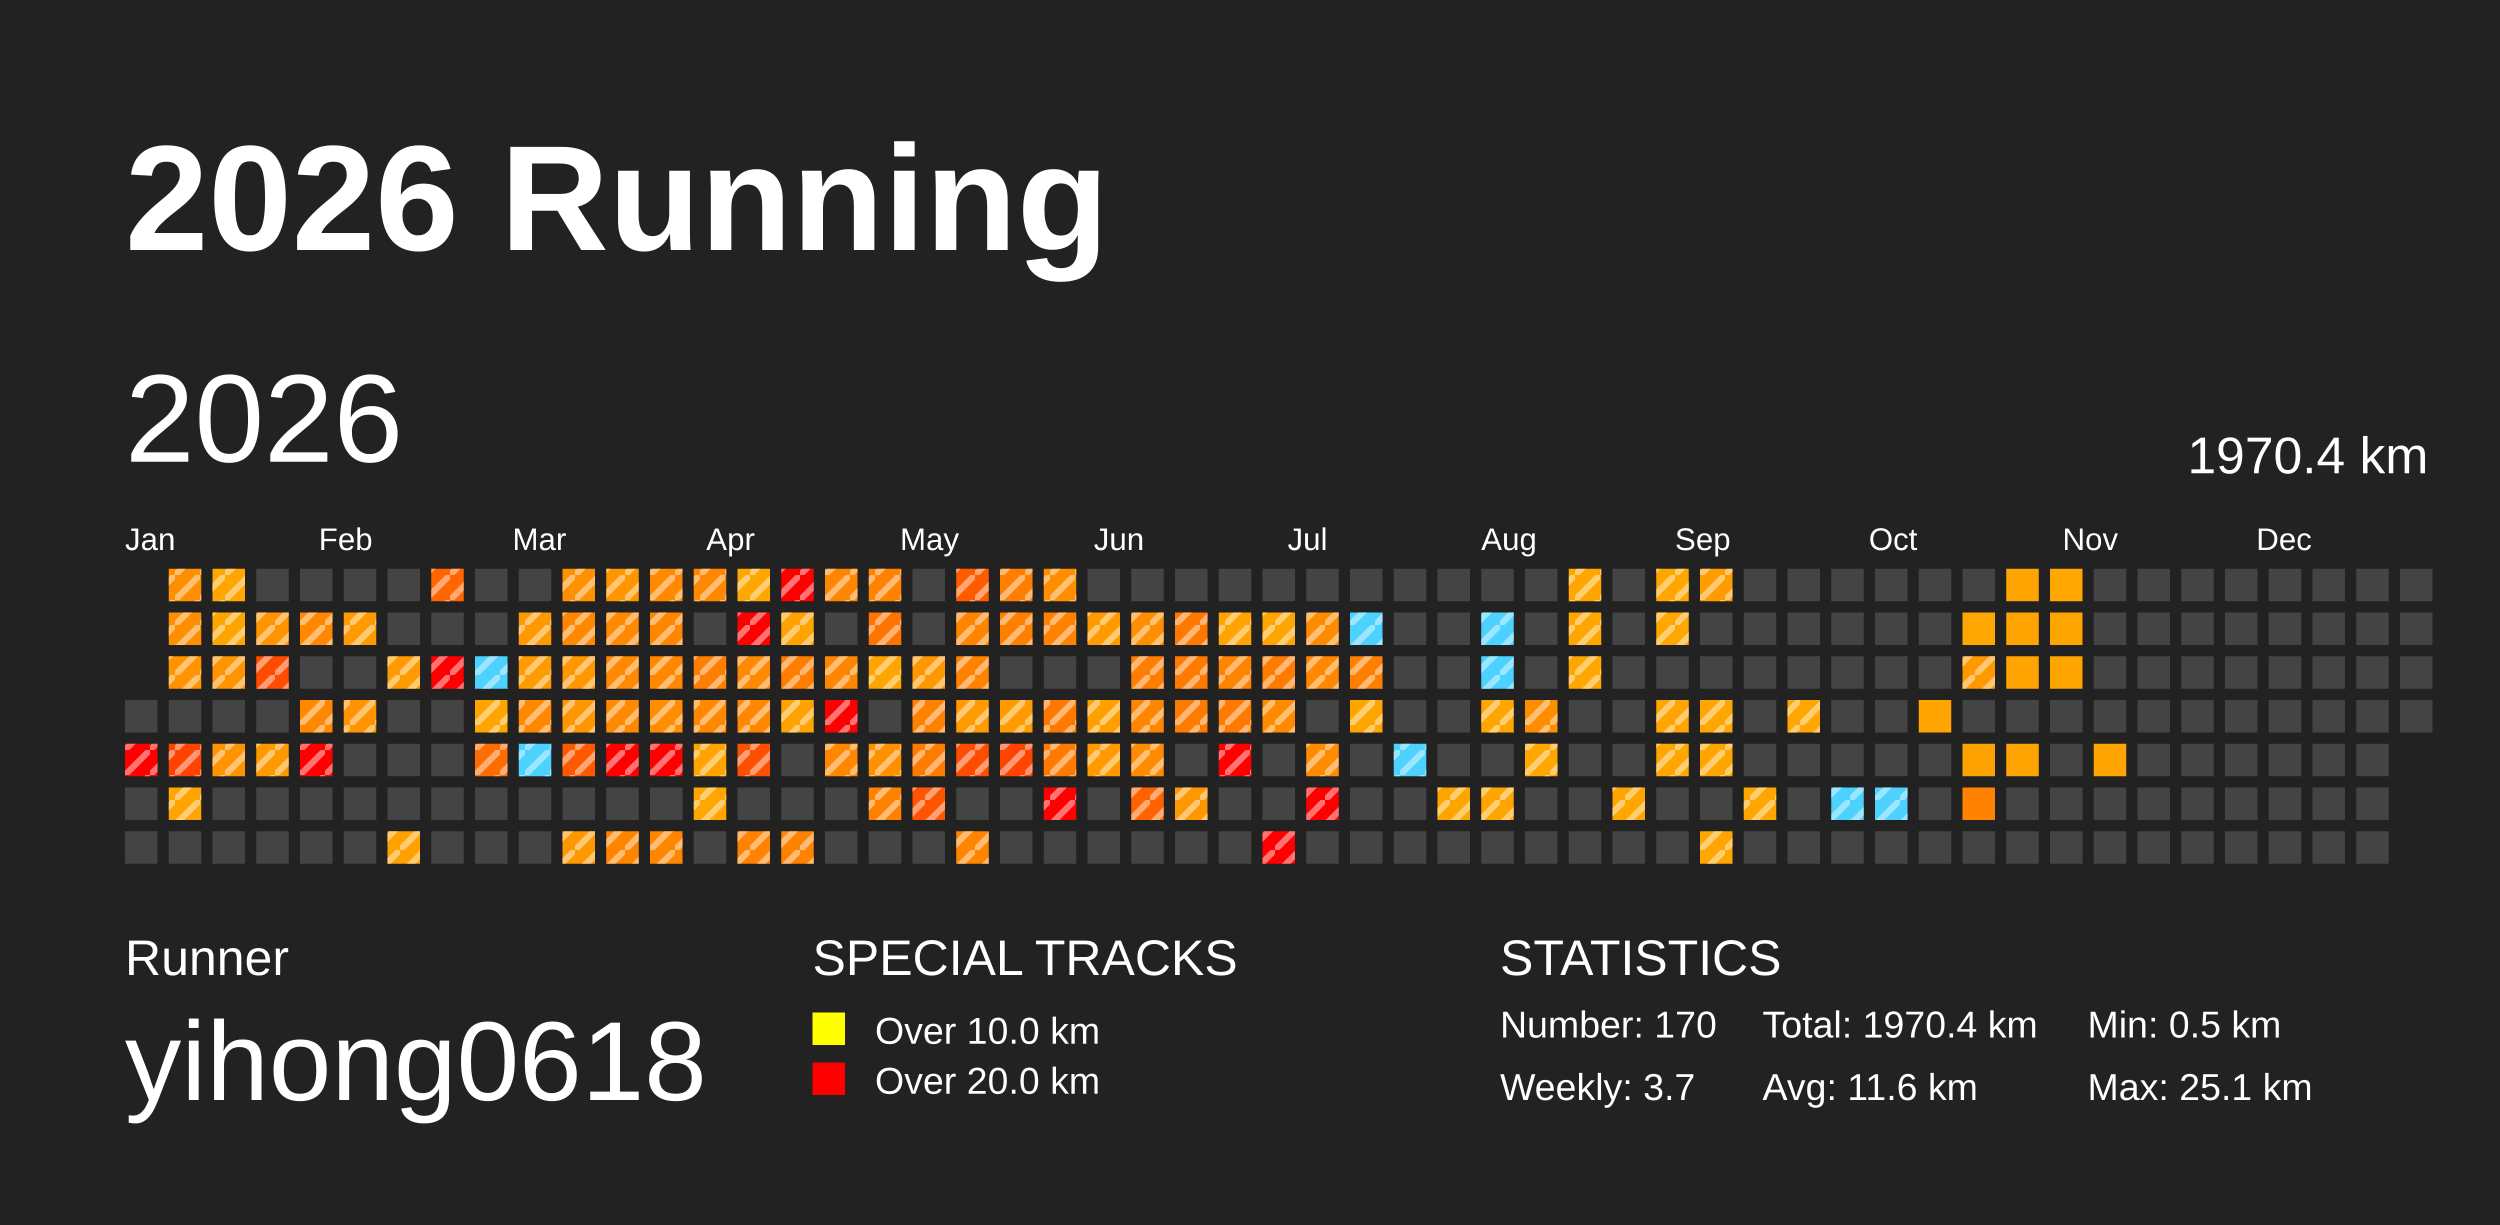
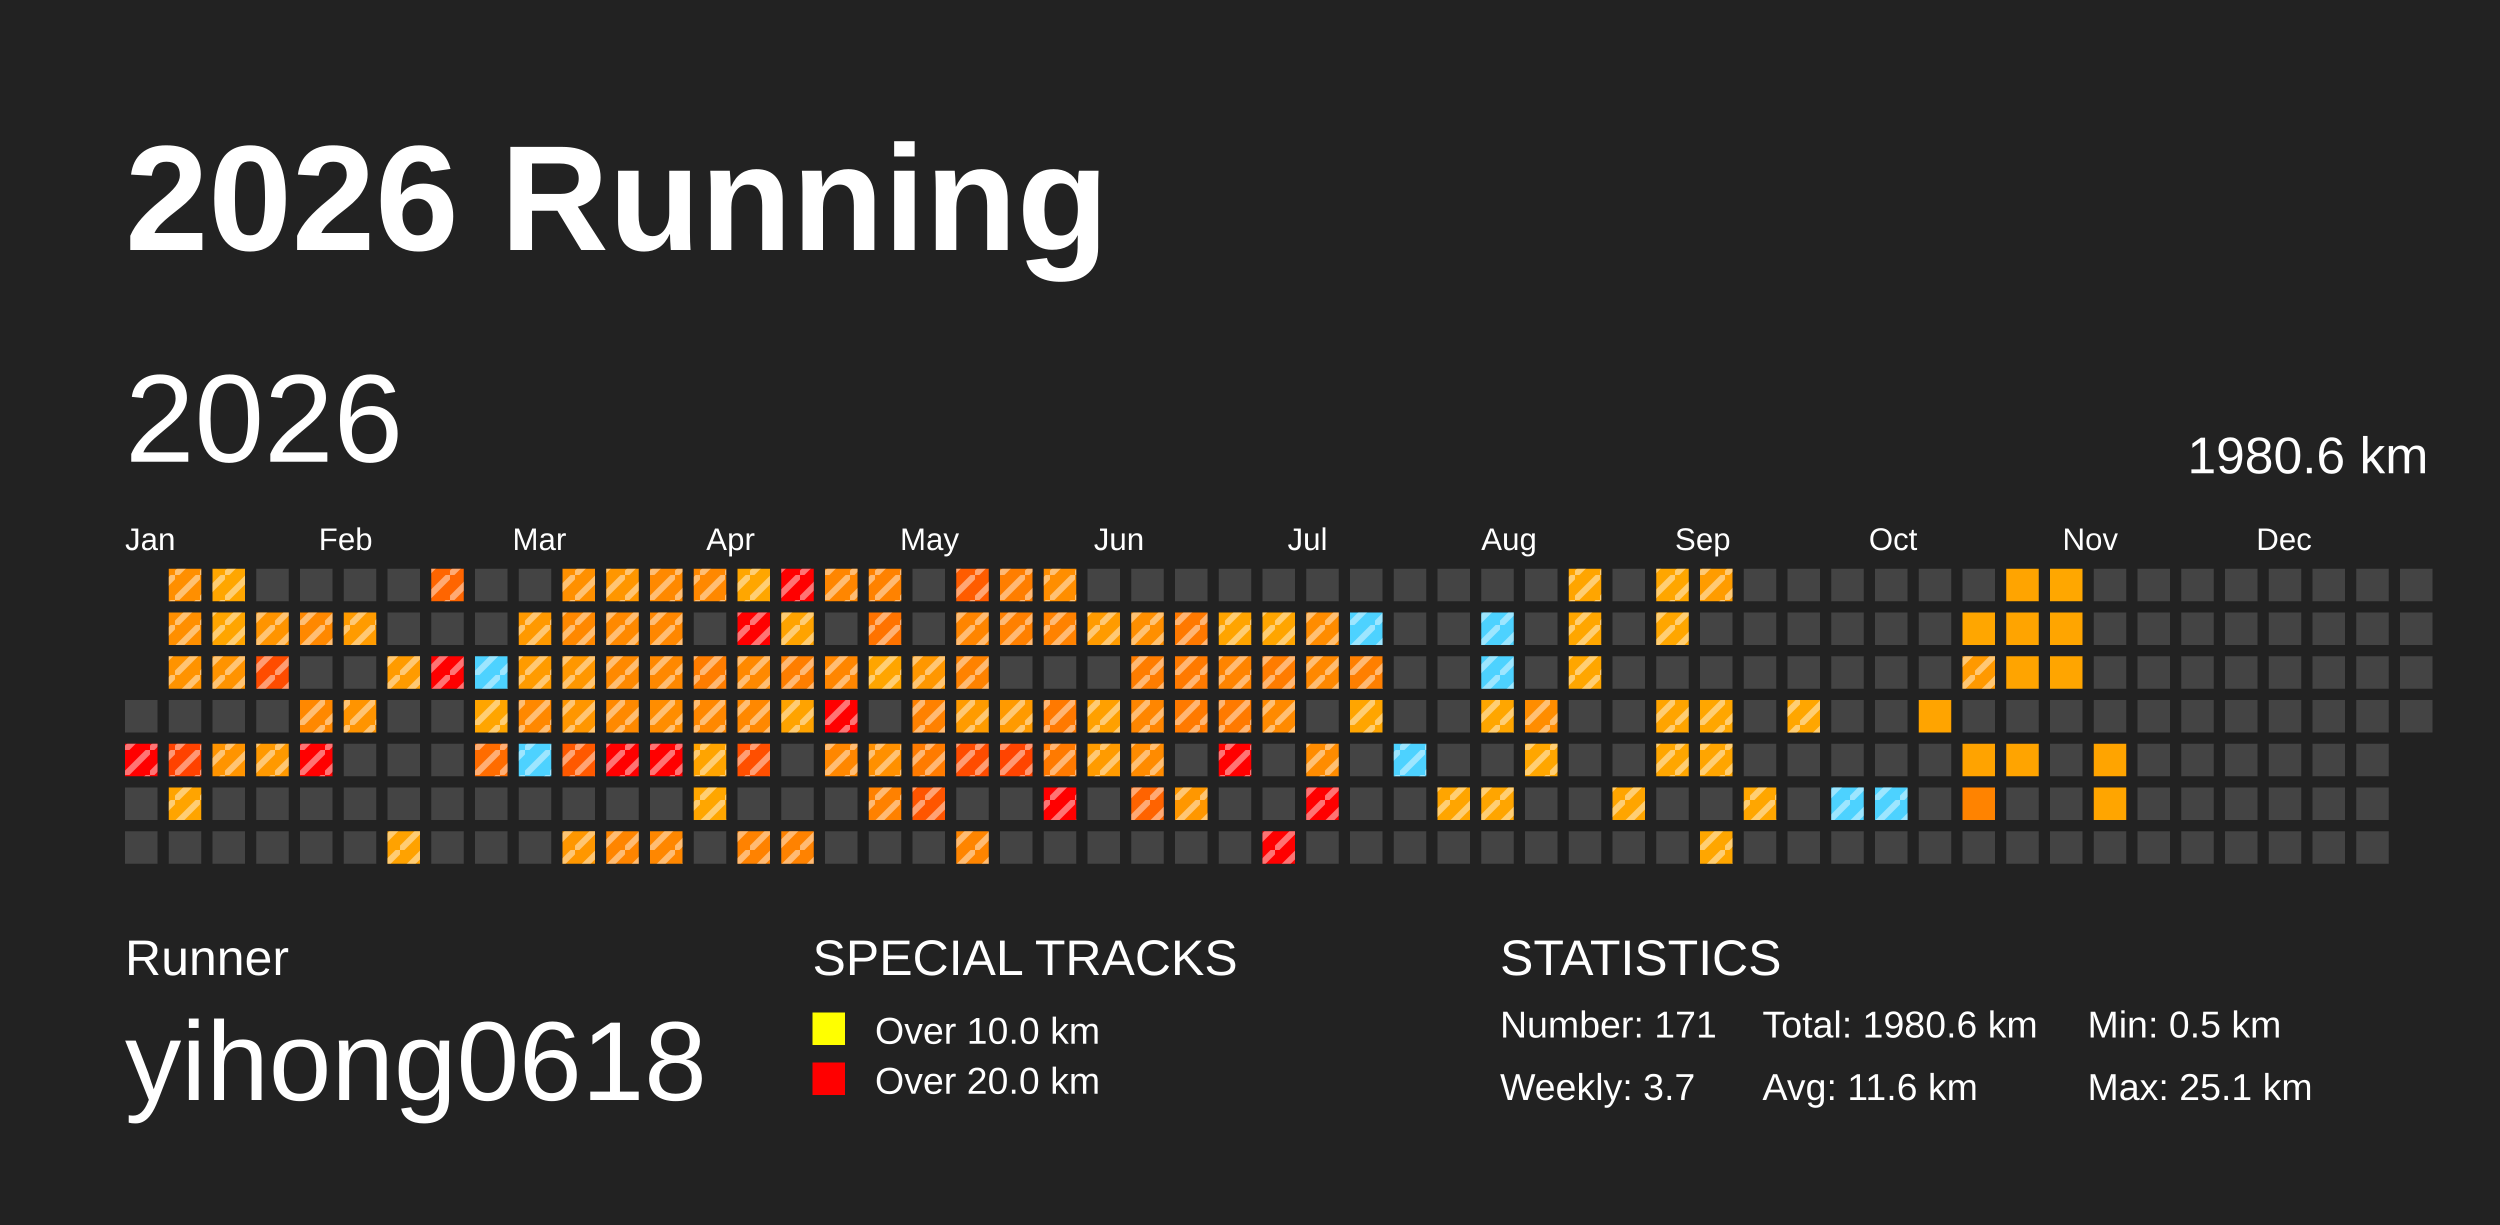
<svg xmlns="http://www.w3.org/2000/svg" baseProfile="full" height="98mm" version="1.1" viewBox="0,0,200,98" width="200mm">
  <defs>
    <pattern height="2" id="indoor-stripe" patternUnits="userSpaceOnUse" width="2">
      <line stroke="white" stroke-opacity="0.45" stroke-width="0.5" x1="0" x2="2" y1="2" y2="0" />
    </pattern>
  </defs>
  <rect fill="#222222" height="98" width="200" x="0" y="0" />
  <text fill="#FFFFFF" style="font-size:12px; font-family:Arial; font-weight:bold;" x="10" y="20">2026 Running</text>
  <text fill="#FFFFFF" style="font-size:4px; font-family:Arial" x="10" y="78">Runner</text>
  <text fill="#FFFFFF" style="font-size:9px; font-family:Arial" x="10" y="88">yihong0618</text>
  <text fill="#FFFFFF" style="font-size:4px; font-family:Arial" x="65" y="78">SPECIAL TRACKS</text>
  <rect fill="yellow" height="2.6" width="2.6" x="65" y="81" />
  <text fill="#FFFFFF" style="font-size:3px; font-family:Arial" x="70" y="83.5">Over 10.0 km</text>
  <rect fill="red" height="2.6" width="2.6" x="65" y="85" />
  <text fill="#FFFFFF" style="font-size:3px; font-family:Arial" x="70" y="87.5">Over 20.0 km</text>
  <text fill="#FFFFFF" style="font-size:4px; font-family:Arial" x="120" y="78">STATISTICS</text>
-   <text fill="#FFFFFF" style="font-size:3px; font-family:Arial" x="120" y="83">Number: 170</text>
+   <text fill="#FFFFFF" style="font-size:3px; font-family:Arial" x="120" y="83">Number: 171</text>
  <text fill="#FFFFFF" style="font-size:3px; font-family:Arial" x="120" y="88">Weekly: 3.7</text>
-   <text fill="#FFFFFF" style="font-size:3px; font-family:Arial" x="141" y="83">Total: 1970.4 km</text>
+   <text fill="#FFFFFF" style="font-size:3px; font-family:Arial" x="141" y="83">Total: 1980.6 km</text>
  <text fill="#FFFFFF" style="font-size:3px; font-family:Arial" x="141" y="88">Avg: 11.6 km</text>
  <text fill="#FFFFFF" style="font-size:3px; font-family:Arial" x="167" y="83">Min: 0.5 km</text>
  <text fill="#FFFFFF" style="font-size:3px; font-family:Arial" x="167" y="88">Max: 25.1 km</text>
  <text dominant-baseline="hanging" fill="#FFFFFF" style="font-size:10.0px; font-family:Arial;" x="10" y="30">2026</text>
-   <text dominant-baseline="hanging" fill="#FFFFFF" style="font-size:4.125px; font-family:Arial;" x="175" y="35">1970.4 km</text>
+   <text dominant-baseline="hanging" fill="#FFFFFF" style="font-size:4.125px; font-family:Arial;" x="175" y="35">1980.6 km</text>
  <text fill="#FFFFFF" style="font-size:2.5px; font-family:Arial" x="10.0" y="44">Jan</text>
  <text fill="#FFFFFF" style="font-size:2.5px; font-family:Arial" x="25.5" y="44">Feb</text>
  <text fill="#FFFFFF" style="font-size:2.5px; font-family:Arial" x="41.0" y="44">Mar</text>
  <text fill="#FFFFFF" style="font-size:2.5px; font-family:Arial" x="56.5" y="44">Apr</text>
  <text fill="#FFFFFF" style="font-size:2.5px; font-family:Arial" x="72.0" y="44">May</text>
  <text fill="#FFFFFF" style="font-size:2.5px; font-family:Arial" x="87.5" y="44">Jun</text>
  <text fill="#FFFFFF" style="font-size:2.5px; font-family:Arial" x="103.0" y="44">Jul</text>
  <text fill="#FFFFFF" style="font-size:2.5px; font-family:Arial" x="118.5" y="44">Aug</text>
  <text fill="#FFFFFF" style="font-size:2.5px; font-family:Arial" x="134.0" y="44">Sep</text>
  <text fill="#FFFFFF" style="font-size:2.5px; font-family:Arial" x="149.5" y="44">Oct</text>
  <text fill="#FFFFFF" style="font-size:2.5px; font-family:Arial" x="165.0" y="44">Nov</text>
  <text fill="#FFFFFF" style="font-size:2.5px; font-family:Arial" x="180.5" y="44">Dec</text>
  <rect fill="#444444" height="2.6" width="2.6" x="10.0" y="56.0" />
  <rect fill="red" height="2.6" width="2.6" x="10.0" y="59.5" />
  <rect fill="url(#indoor-stripe)" height="2.6" style="pointer-events: none;" width="2.6" x="10.0" y="59.5" />
  <rect fill="#444444" height="2.6" width="2.6" x="10.0" y="63.0" />
  <rect fill="#444444" height="2.6" width="2.6" x="10.0" y="66.5" />
  <rect fill="#ff8f00" height="2.6" width="2.6" x="13.5" y="45.5" />
  <rect fill="url(#indoor-stripe)" height="2.6" style="pointer-events: none;" width="2.6" x="13.5" y="45.5" />
  <rect fill="#ff8f00" height="2.6" width="2.6" x="13.5" y="49.0" />
  <rect fill="url(#indoor-stripe)" height="2.6" style="pointer-events: none;" width="2.6" x="13.5" y="49.0" />
  <rect fill="#ff9300" height="2.6" width="2.6" x="13.5" y="52.5" />
  <rect fill="url(#indoor-stripe)" height="2.6" style="pointer-events: none;" width="2.6" x="13.5" y="52.5" />
  <rect fill="#444444" height="2.6" width="2.6" x="13.5" y="56.0" />
  <rect fill="#ff4200" height="2.6" width="2.6" x="13.5" y="59.5" />
  <rect fill="url(#indoor-stripe)" height="2.6" style="pointer-events: none;" width="2.6" x="13.5" y="59.5" />
  <rect fill="#ffa400" height="2.6" width="2.6" x="13.5" y="63.0" />
  <rect fill="url(#indoor-stripe)" height="2.6" style="pointer-events: none;" width="2.6" x="13.5" y="63.0" />
  <rect fill="#444444" height="2.6" width="2.6" x="13.5" y="66.5" />
  <rect fill="#ffa600" height="2.6" width="2.6" x="17.0" y="45.5" />
  <rect fill="url(#indoor-stripe)" height="2.6" style="pointer-events: none;" width="2.6" x="17.0" y="45.5" />
  <rect fill="#ffa500" height="2.6" width="2.6" x="17.0" y="49.0" />
  <rect fill="url(#indoor-stripe)" height="2.6" style="pointer-events: none;" width="2.6" x="17.0" y="49.0" />
  <rect fill="#ff9300" height="2.6" width="2.6" x="17.0" y="52.5" />
  <rect fill="url(#indoor-stripe)" height="2.6" style="pointer-events: none;" width="2.6" x="17.0" y="52.5" />
  <rect fill="#444444" height="2.6" width="2.6" x="17.0" y="56.0" />
  <rect fill="#ff9400" height="2.6" width="2.6" x="17.0" y="59.5" />
  <rect fill="url(#indoor-stripe)" height="2.6" style="pointer-events: none;" width="2.6" x="17.0" y="59.5" />
  <rect fill="#444444" height="2.6" width="2.6" x="17.0" y="63.0" />
  <rect fill="#444444" height="2.6" width="2.6" x="17.0" y="66.5" />
  <rect fill="#444444" height="2.6" width="2.6" x="20.5" y="45.5" />
  <rect fill="#ff9400" height="2.6" width="2.6" x="20.5" y="49.0" />
  <rect fill="url(#indoor-stripe)" height="2.6" style="pointer-events: none;" width="2.6" x="20.5" y="49.0" />
  <rect fill="#ff4c00" height="2.6" width="2.6" x="20.5" y="52.5" />
  <rect fill="url(#indoor-stripe)" height="2.6" style="pointer-events: none;" width="2.6" x="20.5" y="52.5" />
  <rect fill="#444444" height="2.6" width="2.6" x="20.5" y="56.0" />
  <rect fill="#ff9900" height="2.6" width="2.6" x="20.5" y="59.5" />
  <rect fill="url(#indoor-stripe)" height="2.6" style="pointer-events: none;" width="2.6" x="20.5" y="59.5" />
  <rect fill="#444444" height="2.6" width="2.6" x="20.5" y="63.0" />
  <rect fill="#444444" height="2.6" width="2.6" x="20.5" y="66.5" />
  <rect fill="#444444" height="2.6" width="2.6" x="24.0" y="45.5" />
  <rect fill="#ff8800" height="2.6" width="2.6" x="24.0" y="49.0" />
  <rect fill="url(#indoor-stripe)" height="2.6" style="pointer-events: none;" width="2.6" x="24.0" y="49.0" />
  <rect fill="#444444" height="2.6" width="2.6" x="24.0" y="52.5" />
  <rect fill="#ff8800" height="2.6" width="2.6" x="24.0" y="56.0" />
  <rect fill="url(#indoor-stripe)" height="2.6" style="pointer-events: none;" width="2.6" x="24.0" y="56.0" />
  <rect fill="red" height="2.6" width="2.6" x="24.0" y="59.5" />
  <rect fill="url(#indoor-stripe)" height="2.6" style="pointer-events: none;" width="2.6" x="24.0" y="59.5" />
  <rect fill="#444444" height="2.6" width="2.6" x="24.0" y="63.0" />
  <rect fill="#444444" height="2.6" width="2.6" x="24.0" y="66.5" />
  <rect fill="#444444" height="2.6" width="2.6" x="27.5" y="45.5" />
  <rect fill="#ff9b00" height="2.6" width="2.6" x="27.5" y="49.0" />
  <rect fill="url(#indoor-stripe)" height="2.6" style="pointer-events: none;" width="2.6" x="27.5" y="49.0" />
  <rect fill="#444444" height="2.6" width="2.6" x="27.5" y="52.5" />
  <rect fill="#ff9400" height="2.6" width="2.6" x="27.5" y="56.0" />
  <rect fill="url(#indoor-stripe)" height="2.6" style="pointer-events: none;" width="2.6" x="27.5" y="56.0" />
  <rect fill="#444444" height="2.6" width="2.6" x="27.5" y="59.5" />
  <rect fill="#444444" height="2.6" width="2.6" x="27.5" y="63.0" />
  <rect fill="#444444" height="2.6" width="2.6" x="27.5" y="66.5" />
  <rect fill="#444444" height="2.6" width="2.6" x="31.0" y="45.5" />
  <rect fill="#444444" height="2.6" width="2.6" x="31.0" y="49.0" />
  <rect fill="#ff9b00" height="2.6" width="2.6" x="31.0" y="52.5" />
  <rect fill="url(#indoor-stripe)" height="2.6" style="pointer-events: none;" width="2.6" x="31.0" y="52.5" />
  <rect fill="#444444" height="2.6" width="2.6" x="31.0" y="56.0" />
  <rect fill="#444444" height="2.6" width="2.6" x="31.0" y="59.5" />
  <rect fill="#444444" height="2.6" width="2.6" x="31.0" y="63.0" />
  <rect fill="#ffa200" height="2.6" width="2.6" x="31.0" y="66.5" />
  <rect fill="url(#indoor-stripe)" height="2.6" style="pointer-events: none;" width="2.6" x="31.0" y="66.5" />
  <rect fill="#ff6500" height="2.6" width="2.6" x="34.5" y="45.5" />
  <rect fill="url(#indoor-stripe)" height="2.6" style="pointer-events: none;" width="2.6" x="34.5" y="45.5" />
  <rect fill="#444444" height="2.6" width="2.6" x="34.5" y="49.0" />
  <rect fill="red" height="2.6" width="2.6" x="34.5" y="52.5" />
  <rect fill="url(#indoor-stripe)" height="2.6" style="pointer-events: none;" width="2.6" x="34.5" y="52.5" />
  <rect fill="#444444" height="2.6" width="2.6" x="34.5" y="56.0" />
  <rect fill="#444444" height="2.6" width="2.6" x="34.5" y="59.5" />
  <rect fill="#444444" height="2.6" width="2.6" x="34.5" y="63.0" />
  <rect fill="#444444" height="2.6" width="2.6" x="34.5" y="66.5" />
  <rect fill="#444444" height="2.6" width="2.6" x="38.0" y="45.5" />
  <rect fill="#444444" height="2.6" width="2.6" x="38.0" y="49.0" />
  <rect fill="#4dd2ff" height="2.6" width="2.6" x="38.0" y="52.5" />
  <rect fill="url(#indoor-stripe)" height="2.6" style="pointer-events: none;" width="2.6" x="38.0" y="52.5" />
  <rect fill="#ffa500" height="2.6" width="2.6" x="38.0" y="56.0" />
  <rect fill="url(#indoor-stripe)" height="2.6" style="pointer-events: none;" width="2.6" x="38.0" y="56.0" />
  <rect fill="#ff6c00" height="2.6" width="2.6" x="38.0" y="59.5" />
  <rect fill="url(#indoor-stripe)" height="2.6" style="pointer-events: none;" width="2.6" x="38.0" y="59.5" />
  <rect fill="#444444" height="2.6" width="2.6" x="38.0" y="63.0" />
  <rect fill="#444444" height="2.6" width="2.6" x="38.0" y="66.5" />
  <rect fill="#444444" height="2.6" width="2.6" x="41.5" y="45.5" />
  <rect fill="#ff9900" height="2.6" width="2.6" x="41.5" y="49.0" />
  <rect fill="url(#indoor-stripe)" height="2.6" style="pointer-events: none;" width="2.6" x="41.5" y="49.0" />
  <rect fill="#ff9b00" height="2.6" width="2.6" x="41.5" y="52.5" />
  <rect fill="url(#indoor-stripe)" height="2.6" style="pointer-events: none;" width="2.6" x="41.5" y="52.5" />
  <rect fill="#ff8800" height="2.6" width="2.6" x="41.5" y="56.0" />
  <rect fill="url(#indoor-stripe)" height="2.6" style="pointer-events: none;" width="2.6" x="41.5" y="56.0" />
  <rect fill="#4dd2ff" height="2.6" width="2.6" x="41.5" y="59.5" />
  <rect fill="url(#indoor-stripe)" height="2.6" style="pointer-events: none;" width="2.6" x="41.5" y="59.5" />
  <rect fill="#444444" height="2.6" width="2.6" x="41.5" y="63.0" />
  <rect fill="#444444" height="2.6" width="2.6" x="41.5" y="66.5" />
  <rect fill="#ff9000" height="2.6" width="2.6" x="45.0" y="45.5" />
  <rect fill="url(#indoor-stripe)" height="2.6" style="pointer-events: none;" width="2.6" x="45.0" y="45.5" />
  <rect fill="#ff8800" height="2.6" width="2.6" x="45.0" y="49.0" />
  <rect fill="url(#indoor-stripe)" height="2.6" style="pointer-events: none;" width="2.6" x="45.0" y="49.0" />
  <rect fill="#ff9700" height="2.6" width="2.6" x="45.0" y="52.5" />
  <rect fill="url(#indoor-stripe)" height="2.6" style="pointer-events: none;" width="2.6" x="45.0" y="52.5" />
  <rect fill="#ff9600" height="2.6" width="2.6" x="45.0" y="56.0" />
  <rect fill="url(#indoor-stripe)" height="2.6" style="pointer-events: none;" width="2.6" x="45.0" y="56.0" />
  <rect fill="#ff5900" height="2.6" width="2.6" x="45.0" y="59.5" />
  <rect fill="url(#indoor-stripe)" height="2.6" style="pointer-events: none;" width="2.6" x="45.0" y="59.5" />
  <rect fill="#444444" height="2.6" width="2.6" x="45.0" y="63.0" />
  <rect fill="#ff9700" height="2.6" width="2.6" x="45.0" y="66.5" />
  <rect fill="url(#indoor-stripe)" height="2.6" style="pointer-events: none;" width="2.6" x="45.0" y="66.5" />
  <rect fill="#ff9600" height="2.6" width="2.6" x="48.5" y="45.5" />
  <rect fill="url(#indoor-stripe)" height="2.6" style="pointer-events: none;" width="2.6" x="48.5" y="45.5" />
  <rect fill="#ff8900" height="2.6" width="2.6" x="48.5" y="49.0" />
  <rect fill="url(#indoor-stripe)" height="2.6" style="pointer-events: none;" width="2.6" x="48.5" y="49.0" />
  <rect fill="#ff8900" height="2.6" width="2.6" x="48.5" y="52.5" />
  <rect fill="url(#indoor-stripe)" height="2.6" style="pointer-events: none;" width="2.6" x="48.5" y="52.5" />
  <rect fill="#ff8900" height="2.6" width="2.6" x="48.5" y="56.0" />
  <rect fill="url(#indoor-stripe)" height="2.6" style="pointer-events: none;" width="2.6" x="48.5" y="56.0" />
  <rect fill="red" height="2.6" width="2.6" x="48.5" y="59.5" />
  <rect fill="url(#indoor-stripe)" height="2.6" style="pointer-events: none;" width="2.6" x="48.5" y="59.5" />
  <rect fill="#444444" height="2.6" width="2.6" x="48.5" y="63.0" />
  <rect fill="#ff8500" height="2.6" width="2.6" x="48.5" y="66.5" />
  <rect fill="url(#indoor-stripe)" height="2.6" style="pointer-events: none;" width="2.6" x="48.5" y="66.5" />
  <rect fill="#ff8900" height="2.6" width="2.6" x="52.0" y="45.5" />
  <rect fill="url(#indoor-stripe)" height="2.6" style="pointer-events: none;" width="2.6" x="52.0" y="45.5" />
  <rect fill="#ff8700" height="2.6" width="2.6" x="52.0" y="49.0" />
  <rect fill="url(#indoor-stripe)" height="2.6" style="pointer-events: none;" width="2.6" x="52.0" y="49.0" />
  <rect fill="#ff8800" height="2.6" width="2.6" x="52.0" y="52.5" />
  <rect fill="url(#indoor-stripe)" height="2.6" style="pointer-events: none;" width="2.6" x="52.0" y="52.5" />
  <rect fill="#ff8d00" height="2.6" width="2.6" x="52.0" y="56.0" />
  <rect fill="url(#indoor-stripe)" height="2.6" style="pointer-events: none;" width="2.6" x="52.0" y="56.0" />
  <rect fill="red" height="2.6" width="2.6" x="52.0" y="59.5" />
  <rect fill="url(#indoor-stripe)" height="2.6" style="pointer-events: none;" width="2.6" x="52.0" y="59.5" />
  <rect fill="#444444" height="2.6" width="2.6" x="52.0" y="63.0" />
  <rect fill="#ff8700" height="2.6" width="2.6" x="52.0" y="66.5" />
  <rect fill="url(#indoor-stripe)" height="2.6" style="pointer-events: none;" width="2.6" x="52.0" y="66.5" />
  <rect fill="#ff8800" height="2.6" width="2.6" x="55.5" y="45.5" />
  <rect fill="url(#indoor-stripe)" height="2.6" style="pointer-events: none;" width="2.6" x="55.5" y="45.5" />
  <rect fill="#444444" height="2.6" width="2.6" x="55.5" y="49.0" />
  <rect fill="#ff7d00" height="2.6" width="2.6" x="55.5" y="52.5" />
  <rect fill="url(#indoor-stripe)" height="2.6" style="pointer-events: none;" width="2.6" x="55.5" y="52.5" />
  <rect fill="#ff8800" height="2.6" width="2.6" x="55.5" y="56.0" />
  <rect fill="url(#indoor-stripe)" height="2.6" style="pointer-events: none;" width="2.6" x="55.5" y="56.0" />
  <rect fill="#ffa400" height="2.6" width="2.6" x="55.5" y="59.5" />
  <rect fill="url(#indoor-stripe)" height="2.6" style="pointer-events: none;" width="2.6" x="55.5" y="59.5" />
  <rect fill="#ffa600" height="2.6" width="2.6" x="55.5" y="63.0" />
  <rect fill="url(#indoor-stripe)" height="2.6" style="pointer-events: none;" width="2.6" x="55.5" y="63.0" />
  <rect fill="#444444" height="2.6" width="2.6" x="55.5" y="66.5" />
  <rect fill="#ffa600" height="2.6" width="2.6" x="59.0" y="45.5" />
  <rect fill="url(#indoor-stripe)" height="2.6" style="pointer-events: none;" width="2.6" x="59.0" y="45.5" />
  <rect fill="red" height="2.6" width="2.6" x="59.0" y="49.0" />
  <rect fill="url(#indoor-stripe)" height="2.6" style="pointer-events: none;" width="2.6" x="59.0" y="49.0" />
  <rect fill="#ff8900" height="2.6" width="2.6" x="59.0" y="52.5" />
  <rect fill="url(#indoor-stripe)" height="2.6" style="pointer-events: none;" width="2.6" x="59.0" y="52.5" />
  <rect fill="#ff8800" height="2.6" width="2.6" x="59.0" y="56.0" />
  <rect fill="url(#indoor-stripe)" height="2.6" style="pointer-events: none;" width="2.6" x="59.0" y="56.0" />
  <rect fill="#ff4f00" height="2.6" width="2.6" x="59.0" y="59.5" />
  <rect fill="url(#indoor-stripe)" height="2.6" style="pointer-events: none;" width="2.6" x="59.0" y="59.5" />
  <rect fill="#444444" height="2.6" width="2.6" x="59.0" y="63.0" />
  <rect fill="#ff8200" height="2.6" width="2.6" x="59.0" y="66.5" />
  <rect fill="url(#indoor-stripe)" height="2.6" style="pointer-events: none;" width="2.6" x="59.0" y="66.5" />
  <rect fill="red" height="2.6" width="2.6" x="62.5" y="45.5" />
  <rect fill="url(#indoor-stripe)" height="2.6" style="pointer-events: none;" width="2.6" x="62.5" y="45.5" />
  <rect fill="#ffa300" height="2.6" width="2.6" x="62.5" y="49.0" />
  <rect fill="url(#indoor-stripe)" height="2.6" style="pointer-events: none;" width="2.6" x="62.5" y="49.0" />
  <rect fill="#ff7e00" height="2.6" width="2.6" x="62.5" y="52.5" />
  <rect fill="url(#indoor-stripe)" height="2.6" style="pointer-events: none;" width="2.6" x="62.5" y="52.5" />
  <rect fill="#ffa300" height="2.6" width="2.6" x="62.5" y="56.0" />
  <rect fill="url(#indoor-stripe)" height="2.6" style="pointer-events: none;" width="2.6" x="62.5" y="56.0" />
  <rect fill="#444444" height="2.6" width="2.6" x="62.5" y="59.5" />
  <rect fill="#444444" height="2.6" width="2.6" x="62.5" y="63.0" />
  <rect fill="#ff8200" height="2.6" width="2.6" x="62.5" y="66.5" />
  <rect fill="url(#indoor-stripe)" height="2.6" style="pointer-events: none;" width="2.6" x="62.5" y="66.5" />
  <rect fill="#ff8600" height="2.6" width="2.6" x="66.0" y="45.5" />
  <rect fill="url(#indoor-stripe)" height="2.6" style="pointer-events: none;" width="2.6" x="66.0" y="45.5" />
  <rect fill="#444444" height="2.6" width="2.6" x="66.0" y="49.0" />
  <rect fill="#ff8600" height="2.6" width="2.6" x="66.0" y="52.5" />
  <rect fill="url(#indoor-stripe)" height="2.6" style="pointer-events: none;" width="2.6" x="66.0" y="52.5" />
  <rect fill="red" height="2.6" width="2.6" x="66.0" y="56.0" />
  <rect fill="url(#indoor-stripe)" height="2.6" style="pointer-events: none;" width="2.6" x="66.0" y="56.0" />
  <rect fill="#ff8700" height="2.6" width="2.6" x="66.0" y="59.5" />
  <rect fill="url(#indoor-stripe)" height="2.6" style="pointer-events: none;" width="2.6" x="66.0" y="59.5" />
  <rect fill="#444444" height="2.6" width="2.6" x="66.0" y="63.0" />
  <rect fill="#444444" height="2.6" width="2.6" x="66.0" y="66.5" />
  <rect fill="#ff8200" height="2.6" width="2.6" x="69.5" y="45.5" />
  <rect fill="url(#indoor-stripe)" height="2.6" style="pointer-events: none;" width="2.6" x="69.5" y="45.5" />
  <rect fill="#ff7300" height="2.6" width="2.6" x="69.5" y="49.0" />
  <rect fill="url(#indoor-stripe)" height="2.6" style="pointer-events: none;" width="2.6" x="69.5" y="49.0" />
  <rect fill="#ffa500" height="2.6" width="2.6" x="69.5" y="52.5" />
  <rect fill="url(#indoor-stripe)" height="2.6" style="pointer-events: none;" width="2.6" x="69.5" y="52.5" />
  <rect fill="#444444" height="2.6" width="2.6" x="69.5" y="56.0" />
  <rect fill="#ff9000" height="2.6" width="2.6" x="69.5" y="59.5" />
  <rect fill="url(#indoor-stripe)" height="2.6" style="pointer-events: none;" width="2.6" x="69.5" y="59.5" />
  <rect fill="#ff8100" height="2.6" width="2.6" x="69.5" y="63.0" />
  <rect fill="url(#indoor-stripe)" height="2.6" style="pointer-events: none;" width="2.6" x="69.5" y="63.0" />
  <rect fill="#444444" height="2.6" width="2.6" x="69.5" y="66.5" />
  <rect fill="#444444" height="2.6" width="2.6" x="73.0" y="45.5" />
  <rect fill="#444444" height="2.6" width="2.6" x="73.0" y="49.0" />
  <rect fill="#ff9700" height="2.6" width="2.6" x="73.0" y="52.5" />
  <rect fill="url(#indoor-stripe)" height="2.6" style="pointer-events: none;" width="2.6" x="73.0" y="52.5" />
  <rect fill="#ff8100" height="2.6" width="2.6" x="73.0" y="56.0" />
  <rect fill="url(#indoor-stripe)" height="2.6" style="pointer-events: none;" width="2.6" x="73.0" y="56.0" />
  <rect fill="#ff7b00" height="2.6" width="2.6" x="73.0" y="59.5" />
  <rect fill="url(#indoor-stripe)" height="2.6" style="pointer-events: none;" width="2.6" x="73.0" y="59.5" />
  <rect fill="#ff5500" height="2.6" width="2.6" x="73.0" y="63.0" />
  <rect fill="url(#indoor-stripe)" height="2.6" style="pointer-events: none;" width="2.6" x="73.0" y="63.0" />
  <rect fill="#444444" height="2.6" width="2.6" x="73.0" y="66.5" />
  <rect fill="#ff5c00" height="2.6" width="2.6" x="76.5" y="45.5" />
  <rect fill="url(#indoor-stripe)" height="2.6" style="pointer-events: none;" width="2.6" x="76.5" y="45.5" />
  <rect fill="#ff8500" height="2.6" width="2.6" x="76.5" y="49.0" />
  <rect fill="url(#indoor-stripe)" height="2.6" style="pointer-events: none;" width="2.6" x="76.5" y="49.0" />
  <rect fill="#ff8200" height="2.6" width="2.6" x="76.5" y="52.5" />
  <rect fill="url(#indoor-stripe)" height="2.6" style="pointer-events: none;" width="2.6" x="76.5" y="52.5" />
  <rect fill="#ff9b00" height="2.6" width="2.6" x="76.5" y="56.0" />
  <rect fill="url(#indoor-stripe)" height="2.6" style="pointer-events: none;" width="2.6" x="76.5" y="56.0" />
  <rect fill="#ff4c00" height="2.6" width="2.6" x="76.5" y="59.5" />
  <rect fill="url(#indoor-stripe)" height="2.6" style="pointer-events: none;" width="2.6" x="76.5" y="59.5" />
  <rect fill="#444444" height="2.6" width="2.6" x="76.5" y="63.0" />
  <rect fill="#ff8500" height="2.6" width="2.6" x="76.5" y="66.5" />
  <rect fill="url(#indoor-stripe)" height="2.6" style="pointer-events: none;" width="2.6" x="76.5" y="66.5" />
  <rect fill="#ff7e00" height="2.6" width="2.6" x="80.0" y="45.5" />
  <rect fill="url(#indoor-stripe)" height="2.6" style="pointer-events: none;" width="2.6" x="80.0" y="45.5" />
  <rect fill="#ff8000" height="2.6" width="2.6" x="80.0" y="49.0" />
  <rect fill="url(#indoor-stripe)" height="2.6" style="pointer-events: none;" width="2.6" x="80.0" y="49.0" />
  <rect fill="#444444" height="2.6" width="2.6" x="80.0" y="52.5" />
  <rect fill="#ff9a00" height="2.6" width="2.6" x="80.0" y="56.0" />
  <rect fill="url(#indoor-stripe)" height="2.6" style="pointer-events: none;" width="2.6" x="80.0" y="56.0" />
  <rect fill="#ff4400" height="2.6" width="2.6" x="80.0" y="59.5" />
  <rect fill="url(#indoor-stripe)" height="2.6" style="pointer-events: none;" width="2.6" x="80.0" y="59.5" />
  <rect fill="#444444" height="2.6" width="2.6" x="80.0" y="63.0" />
  <rect fill="#444444" height="2.6" width="2.6" x="80.0" y="66.5" />
  <rect fill="#ff8e00" height="2.6" width="2.6" x="83.5" y="45.5" />
  <rect fill="url(#indoor-stripe)" height="2.6" style="pointer-events: none;" width="2.6" x="83.5" y="45.5" />
  <rect fill="#ff8200" height="2.6" width="2.6" x="83.5" y="49.0" />
  <rect fill="url(#indoor-stripe)" height="2.6" style="pointer-events: none;" width="2.6" x="83.5" y="49.0" />
  <rect fill="#444444" height="2.6" width="2.6" x="83.5" y="52.5" />
  <rect fill="#ff7900" height="2.6" width="2.6" x="83.5" y="56.0" />
  <rect fill="url(#indoor-stripe)" height="2.6" style="pointer-events: none;" width="2.6" x="83.5" y="56.0" />
  <rect fill="#ff7a00" height="2.6" width="2.6" x="83.5" y="59.5" />
  <rect fill="url(#indoor-stripe)" height="2.6" style="pointer-events: none;" width="2.6" x="83.5" y="59.5" />
  <rect fill="red" height="2.6" width="2.6" x="83.5" y="63.0" />
  <rect fill="url(#indoor-stripe)" height="2.6" style="pointer-events: none;" width="2.6" x="83.5" y="63.0" />
  <rect fill="#444444" height="2.6" width="2.6" x="83.5" y="66.5" />
  <rect fill="#444444" height="2.6" width="2.6" x="87.0" y="45.5" />
  <rect fill="#ff9b00" height="2.6" width="2.6" x="87.0" y="49.0" />
  <rect fill="url(#indoor-stripe)" height="2.6" style="pointer-events: none;" width="2.6" x="87.0" y="49.0" />
  <rect fill="#444444" height="2.6" width="2.6" x="87.0" y="52.5" />
  <rect fill="#ffa000" height="2.6" width="2.6" x="87.0" y="56.0" />
  <rect fill="url(#indoor-stripe)" height="2.6" style="pointer-events: none;" width="2.6" x="87.0" y="56.0" />
  <rect fill="#ff9b00" height="2.6" width="2.6" x="87.0" y="59.5" />
  <rect fill="url(#indoor-stripe)" height="2.6" style="pointer-events: none;" width="2.6" x="87.0" y="59.5" />
  <rect fill="#444444" height="2.6" width="2.6" x="87.0" y="63.0" />
  <rect fill="#444444" height="2.6" width="2.6" x="87.0" y="66.5" />
  <rect fill="#444444" height="2.6" width="2.6" x="90.5" y="45.5" />
  <rect fill="#ff8f00" height="2.6" width="2.6" x="90.5" y="49.0" />
  <rect fill="url(#indoor-stripe)" height="2.6" style="pointer-events: none;" width="2.6" x="90.5" y="49.0" />
  <rect fill="#ff7d00" height="2.6" width="2.6" x="90.5" y="52.5" />
  <rect fill="url(#indoor-stripe)" height="2.6" style="pointer-events: none;" width="2.6" x="90.5" y="52.5" />
  <rect fill="#ff8600" height="2.6" width="2.6" x="90.5" y="56.0" />
  <rect fill="url(#indoor-stripe)" height="2.6" style="pointer-events: none;" width="2.6" x="90.5" y="56.0" />
  <rect fill="#ff8b00" height="2.6" width="2.6" x="90.5" y="59.5" />
  <rect fill="url(#indoor-stripe)" height="2.6" style="pointer-events: none;" width="2.6" x="90.5" y="59.5" />
  <rect fill="#ff6300" height="2.6" width="2.6" x="90.5" y="63.0" />
  <rect fill="url(#indoor-stripe)" height="2.6" style="pointer-events: none;" width="2.6" x="90.5" y="63.0" />
  <rect fill="#444444" height="2.6" width="2.6" x="90.5" y="66.5" />
  <rect fill="#444444" height="2.6" width="2.6" x="94.0" y="45.5" />
  <rect fill="#ff7900" height="2.6" width="2.6" x="94.0" y="49.0" />
  <rect fill="url(#indoor-stripe)" height="2.6" style="pointer-events: none;" width="2.6" x="94.0" y="49.0" />
  <rect fill="#ff7a00" height="2.6" width="2.6" x="94.0" y="52.5" />
  <rect fill="url(#indoor-stripe)" height="2.6" style="pointer-events: none;" width="2.6" x="94.0" y="52.5" />
  <rect fill="#ff7a00" height="2.6" width="2.6" x="94.0" y="56.0" />
  <rect fill="url(#indoor-stripe)" height="2.6" style="pointer-events: none;" width="2.6" x="94.0" y="56.0" />
  <rect fill="#444444" height="2.6" width="2.6" x="94.0" y="59.5" />
  <rect fill="#ff9700" height="2.6" width="2.6" x="94.0" y="63.0" />
  <rect fill="url(#indoor-stripe)" height="2.6" style="pointer-events: none;" width="2.6" x="94.0" y="63.0" />
  <rect fill="#444444" height="2.6" width="2.6" x="94.0" y="66.5" />
  <rect fill="#444444" height="2.6" width="2.6" x="97.5" y="45.5" />
  <rect fill="#ffa400" height="2.6" width="2.6" x="97.5" y="49.0" />
  <rect fill="url(#indoor-stripe)" height="2.6" style="pointer-events: none;" width="2.6" x="97.5" y="49.0" />
  <rect fill="#ff8400" height="2.6" width="2.6" x="97.5" y="52.5" />
  <rect fill="url(#indoor-stripe)" height="2.6" style="pointer-events: none;" width="2.6" x="97.5" y="52.5" />
  <rect fill="#ff7a00" height="2.6" width="2.6" x="97.5" y="56.0" />
  <rect fill="url(#indoor-stripe)" height="2.6" style="pointer-events: none;" width="2.6" x="97.5" y="56.0" />
  <rect fill="red" height="2.6" width="2.6" x="97.5" y="59.5" />
  <rect fill="url(#indoor-stripe)" height="2.6" style="pointer-events: none;" width="2.6" x="97.5" y="59.5" />
  <rect fill="#444444" height="2.6" width="2.6" x="97.5" y="63.0" />
  <rect fill="#444444" height="2.6" width="2.6" x="97.5" y="66.5" />
  <rect fill="#444444" height="2.6" width="2.6" x="101.0" y="45.5" />
  <rect fill="#ffa500" height="2.6" width="2.6" x="101.0" y="49.0" />
  <rect fill="url(#indoor-stripe)" height="2.6" style="pointer-events: none;" width="2.6" x="101.0" y="49.0" />
  <rect fill="#ff7c00" height="2.6" width="2.6" x="101.0" y="52.5" />
  <rect fill="url(#indoor-stripe)" height="2.6" style="pointer-events: none;" width="2.6" x="101.0" y="52.5" />
  <rect fill="#ff8a00" height="2.6" width="2.6" x="101.0" y="56.0" />
  <rect fill="url(#indoor-stripe)" height="2.6" style="pointer-events: none;" width="2.6" x="101.0" y="56.0" />
  <rect fill="#444444" height="2.6" width="2.6" x="101.0" y="59.5" />
  <rect fill="#444444" height="2.6" width="2.6" x="101.0" y="63.0" />
  <rect fill="red" height="2.6" width="2.6" x="101.0" y="66.5" />
  <rect fill="url(#indoor-stripe)" height="2.6" style="pointer-events: none;" width="2.6" x="101.0" y="66.5" />
  <rect fill="#444444" height="2.6" width="2.6" x="104.5" y="45.5" />
  <rect fill="#ff8c00" height="2.6" width="2.6" x="104.5" y="49.0" />
  <rect fill="url(#indoor-stripe)" height="2.6" style="pointer-events: none;" width="2.6" x="104.5" y="49.0" />
  <rect fill="#ff8800" height="2.6" width="2.6" x="104.5" y="52.5" />
  <rect fill="url(#indoor-stripe)" height="2.6" style="pointer-events: none;" width="2.6" x="104.5" y="52.5" />
  <rect fill="#444444" height="2.6" width="2.6" x="104.5" y="56.0" />
  <rect fill="#ff8c00" height="2.6" width="2.6" x="104.5" y="59.5" />
  <rect fill="url(#indoor-stripe)" height="2.6" style="pointer-events: none;" width="2.6" x="104.5" y="59.5" />
  <rect fill="red" height="2.6" width="2.6" x="104.5" y="63.0" />
  <rect fill="url(#indoor-stripe)" height="2.6" style="pointer-events: none;" width="2.6" x="104.5" y="63.0" />
  <rect fill="#444444" height="2.6" width="2.6" x="104.5" y="66.5" />
  <rect fill="#444444" height="2.6" width="2.6" x="108.0" y="45.5" />
  <rect fill="#4dd2ff" height="2.6" width="2.6" x="108.0" y="49.0" />
  <rect fill="url(#indoor-stripe)" height="2.6" style="pointer-events: none;" width="2.6" x="108.0" y="49.0" />
  <rect fill="#ff7f00" height="2.6" width="2.6" x="108.0" y="52.5" />
  <rect fill="url(#indoor-stripe)" height="2.6" style="pointer-events: none;" width="2.6" x="108.0" y="52.5" />
  <rect fill="#ffa500" height="2.6" width="2.6" x="108.0" y="56.0" />
  <rect fill="url(#indoor-stripe)" height="2.6" style="pointer-events: none;" width="2.6" x="108.0" y="56.0" />
  <rect fill="#444444" height="2.6" width="2.6" x="108.0" y="59.5" />
  <rect fill="#444444" height="2.6" width="2.6" x="108.0" y="63.0" />
  <rect fill="#444444" height="2.6" width="2.6" x="108.0" y="66.5" />
  <rect fill="#444444" height="2.6" width="2.6" x="111.5" y="45.5" />
  <rect fill="#444444" height="2.6" width="2.6" x="111.5" y="49.0" />
  <rect fill="#444444" height="2.6" width="2.6" x="111.5" y="52.5" />
  <rect fill="#444444" height="2.6" width="2.6" x="111.5" y="56.0" />
  <rect fill="#4dd2ff" height="2.6" width="2.6" x="111.5" y="59.5" />
  <rect fill="url(#indoor-stripe)" height="2.6" style="pointer-events: none;" width="2.6" x="111.5" y="59.5" />
  <rect fill="#444444" height="2.6" width="2.6" x="111.5" y="63.0" />
  <rect fill="#444444" height="2.6" width="2.6" x="111.5" y="66.5" />
  <rect fill="#444444" height="2.6" width="2.6" x="115.0" y="45.5" />
  <rect fill="#444444" height="2.6" width="2.6" x="115.0" y="49.0" />
  <rect fill="#444444" height="2.6" width="2.6" x="115.0" y="52.5" />
  <rect fill="#444444" height="2.6" width="2.6" x="115.0" y="56.0" />
  <rect fill="#444444" height="2.6" width="2.6" x="115.0" y="59.5" />
  <rect fill="#ffa500" height="2.6" width="2.6" x="115.0" y="63.0" />
  <rect fill="url(#indoor-stripe)" height="2.6" style="pointer-events: none;" width="2.6" x="115.0" y="63.0" />
  <rect fill="#444444" height="2.6" width="2.6" x="115.0" y="66.5" />
  <rect fill="#444444" height="2.6" width="2.6" x="118.5" y="45.5" />
  <rect fill="#4dd2ff" height="2.6" width="2.6" x="118.5" y="49.0" />
  <rect fill="url(#indoor-stripe)" height="2.6" style="pointer-events: none;" width="2.6" x="118.5" y="49.0" />
  <rect fill="#4dd2ff" height="2.6" width="2.6" x="118.5" y="52.5" />
  <rect fill="url(#indoor-stripe)" height="2.6" style="pointer-events: none;" width="2.6" x="118.5" y="52.5" />
  <rect fill="#ffa600" height="2.6" width="2.6" x="118.5" y="56.0" />
  <rect fill="url(#indoor-stripe)" height="2.6" style="pointer-events: none;" width="2.6" x="118.5" y="56.0" />
  <rect fill="#444444" height="2.6" width="2.6" x="118.5" y="59.5" />
  <rect fill="#ffa500" height="2.6" width="2.6" x="118.5" y="63.0" />
  <rect fill="url(#indoor-stripe)" height="2.6" style="pointer-events: none;" width="2.6" x="118.5" y="63.0" />
  <rect fill="#444444" height="2.6" width="2.6" x="118.5" y="66.5" />
  <rect fill="#444444" height="2.6" width="2.6" x="122.0" y="45.5" />
  <rect fill="#444444" height="2.6" width="2.6" x="122.0" y="49.0" />
  <rect fill="#444444" height="2.6" width="2.6" x="122.0" y="52.5" />
  <rect fill="#ff8d00" height="2.6" width="2.6" x="122.0" y="56.0" />
  <rect fill="url(#indoor-stripe)" height="2.6" style="pointer-events: none;" width="2.6" x="122.0" y="56.0" />
  <rect fill="#ffa600" height="2.6" width="2.6" x="122.0" y="59.5" />
  <rect fill="url(#indoor-stripe)" height="2.6" style="pointer-events: none;" width="2.6" x="122.0" y="59.5" />
  <rect fill="#444444" height="2.6" width="2.6" x="122.0" y="63.0" />
  <rect fill="#444444" height="2.6" width="2.6" x="122.0" y="66.5" />
  <rect fill="#ffa500" height="2.6" width="2.6" x="125.5" y="45.5" />
  <rect fill="url(#indoor-stripe)" height="2.6" style="pointer-events: none;" width="2.6" x="125.5" y="45.5" />
  <rect fill="#ffa600" height="2.6" width="2.6" x="125.5" y="49.0" />
  <rect fill="url(#indoor-stripe)" height="2.6" style="pointer-events: none;" width="2.6" x="125.5" y="49.0" />
  <rect fill="#ffa600" height="2.6" width="2.6" x="125.5" y="52.5" />
  <rect fill="url(#indoor-stripe)" height="2.6" style="pointer-events: none;" width="2.6" x="125.5" y="52.5" />
  <rect fill="#444444" height="2.6" width="2.6" x="125.5" y="56.0" />
  <rect fill="#444444" height="2.6" width="2.6" x="125.5" y="59.5" />
  <rect fill="#444444" height="2.6" width="2.6" x="125.5" y="63.0" />
  <rect fill="#444444" height="2.6" width="2.6" x="125.5" y="66.5" />
  <rect fill="#444444" height="2.6" width="2.6" x="129.0" y="45.5" />
  <rect fill="#444444" height="2.6" width="2.6" x="129.0" y="49.0" />
  <rect fill="#444444" height="2.6" width="2.6" x="129.0" y="52.5" />
  <rect fill="#444444" height="2.6" width="2.6" x="129.0" y="56.0" />
  <rect fill="#444444" height="2.6" width="2.6" x="129.0" y="59.5" />
  <rect fill="#ffa500" height="2.6" width="2.6" x="129.0" y="63.0" />
  <rect fill="url(#indoor-stripe)" height="2.6" style="pointer-events: none;" width="2.6" x="129.0" y="63.0" />
  <rect fill="#444444" height="2.6" width="2.6" x="129.0" y="66.5" />
  <rect fill="#ffa600" height="2.6" width="2.6" x="132.5" y="45.5" />
  <rect fill="url(#indoor-stripe)" height="2.6" style="pointer-events: none;" width="2.6" x="132.5" y="45.5" />
  <rect fill="#ffa600" height="2.6" width="2.6" x="132.5" y="49.0" />
  <rect fill="url(#indoor-stripe)" height="2.6" style="pointer-events: none;" width="2.6" x="132.5" y="49.0" />
  <rect fill="#444444" height="2.6" width="2.6" x="132.5" y="52.5" />
  <rect fill="#ffa400" height="2.6" width="2.6" x="132.5" y="56.0" />
  <rect fill="url(#indoor-stripe)" height="2.6" style="pointer-events: none;" width="2.6" x="132.5" y="56.0" />
  <rect fill="#ffa600" height="2.6" width="2.6" x="132.5" y="59.5" />
  <rect fill="url(#indoor-stripe)" height="2.6" style="pointer-events: none;" width="2.6" x="132.5" y="59.5" />
  <rect fill="#444444" height="2.6" width="2.6" x="132.5" y="63.0" />
  <rect fill="#444444" height="2.6" width="2.6" x="132.5" y="66.5" />
  <rect fill="#ff9c00" height="2.6" width="2.6" x="136.0" y="45.5" />
  <rect fill="url(#indoor-stripe)" height="2.6" style="pointer-events: none;" width="2.6" x="136.0" y="45.5" />
  <rect fill="#444444" height="2.6" width="2.6" x="136.0" y="49.0" />
  <rect fill="#444444" height="2.6" width="2.6" x="136.0" y="52.5" />
  <rect fill="#ffa600" height="2.6" width="2.6" x="136.0" y="56.0" />
  <rect fill="url(#indoor-stripe)" height="2.6" style="pointer-events: none;" width="2.6" x="136.0" y="56.0" />
  <rect fill="#ffa500" height="2.6" width="2.6" x="136.0" y="59.5" />
  <rect fill="url(#indoor-stripe)" height="2.6" style="pointer-events: none;" width="2.6" x="136.0" y="59.5" />
  <rect fill="#444444" height="2.6" width="2.6" x="136.0" y="63.0" />
  <rect fill="#ffa600" height="2.6" width="2.6" x="136.0" y="66.5" />
  <rect fill="url(#indoor-stripe)" height="2.6" style="pointer-events: none;" width="2.6" x="136.0" y="66.5" />
  <rect fill="#444444" height="2.6" width="2.6" x="139.5" y="45.5" />
  <rect fill="#444444" height="2.6" width="2.6" x="139.5" y="49.0" />
  <rect fill="#444444" height="2.6" width="2.6" x="139.5" y="52.5" />
  <rect fill="#444444" height="2.6" width="2.6" x="139.5" y="56.0" />
  <rect fill="#444444" height="2.6" width="2.6" x="139.5" y="59.5" />
  <rect fill="#ffa600" height="2.6" width="2.6" x="139.5" y="63.0" />
  <rect fill="url(#indoor-stripe)" height="2.6" style="pointer-events: none;" width="2.6" x="139.5" y="63.0" />
  <rect fill="#444444" height="2.6" width="2.6" x="139.5" y="66.5" />
  <rect fill="#444444" height="2.6" width="2.6" x="143.0" y="45.5" />
  <rect fill="#444444" height="2.6" width="2.6" x="143.0" y="49.0" />
  <rect fill="#444444" height="2.6" width="2.6" x="143.0" y="52.5" />
  <rect fill="#ffa600" height="2.6" width="2.6" x="143.0" y="56.0" />
  <rect fill="url(#indoor-stripe)" height="2.6" style="pointer-events: none;" width="2.6" x="143.0" y="56.0" />
  <rect fill="#444444" height="2.6" width="2.6" x="143.0" y="59.5" />
  <rect fill="#444444" height="2.6" width="2.6" x="143.0" y="63.0" />
  <rect fill="#444444" height="2.6" width="2.6" x="143.0" y="66.5" />
  <rect fill="#444444" height="2.6" width="2.6" x="146.5" y="45.5" />
  <rect fill="#444444" height="2.6" width="2.6" x="146.5" y="49.0" />
  <rect fill="#444444" height="2.6" width="2.6" x="146.5" y="52.5" />
  <rect fill="#444444" height="2.6" width="2.6" x="146.5" y="56.0" />
  <rect fill="#444444" height="2.6" width="2.6" x="146.5" y="59.5" />
  <rect fill="#4dd2ff" height="2.6" width="2.6" x="146.5" y="63.0" />
  <rect fill="url(#indoor-stripe)" height="2.6" style="pointer-events: none;" width="2.6" x="146.5" y="63.0" />
  <rect fill="#444444" height="2.6" width="2.6" x="146.5" y="66.5" />
  <rect fill="#444444" height="2.6" width="2.6" x="150.0" y="45.5" />
  <rect fill="#444444" height="2.6" width="2.6" x="150.0" y="49.0" />
  <rect fill="#444444" height="2.6" width="2.6" x="150.0" y="52.5" />
  <rect fill="#444444" height="2.6" width="2.6" x="150.0" y="56.0" />
  <rect fill="#444444" height="2.6" width="2.6" x="150.0" y="59.5" />
  <rect fill="#4dd2ff" height="2.6" width="2.6" x="150.0" y="63.0" />
  <rect fill="url(#indoor-stripe)" height="2.6" style="pointer-events: none;" width="2.6" x="150.0" y="63.0" />
  <rect fill="#444444" height="2.6" width="2.6" x="150.0" y="66.5" />
  <rect fill="#444444" height="2.6" width="2.6" x="153.5" y="45.5" />
  <rect fill="#444444" height="2.6" width="2.6" x="153.5" y="49.0" />
  <rect fill="#444444" height="2.6" width="2.6" x="153.5" y="52.5" />
  <rect fill="#ffa400" height="2.6" width="2.6" x="153.5" y="56.0" />
  <rect fill="#444444" height="2.6" width="2.6" x="153.5" y="59.5" />
  <rect fill="#444444" height="2.6" width="2.6" x="153.5" y="63.0" />
  <rect fill="#444444" height="2.6" width="2.6" x="153.5" y="66.5" />
  <rect fill="#444444" height="2.6" width="2.6" x="157.0" y="45.5" />
  <rect fill="#ffa600" height="2.6" width="2.6" x="157.0" y="49.0" />
  <rect fill="#ff9900" height="2.6" width="2.6" x="157.0" y="52.5" />
  <rect fill="url(#indoor-stripe)" height="2.6" style="pointer-events: none;" width="2.6" x="157.0" y="52.5" />
  <rect fill="#444444" height="2.6" width="2.6" x="157.0" y="56.0" />
  <rect fill="#ffa300" height="2.6" width="2.6" x="157.0" y="59.5" />
  <rect fill="#ff8300" height="2.6" width="2.6" x="157.0" y="63.0" />
  <rect fill="#444444" height="2.6" width="2.6" x="157.0" y="66.5" />
  <rect fill="#ffa400" height="2.6" width="2.6" x="160.5" y="45.5" />
  <rect fill="#ffa400" height="2.6" width="2.6" x="160.5" y="49.0" />
  <rect fill="#ffa400" height="2.6" width="2.6" x="160.5" y="52.5" />
  <rect fill="#444444" height="2.6" width="2.6" x="160.5" y="56.0" />
  <rect fill="#ffa400" height="2.6" width="2.6" x="160.5" y="59.5" />
  <rect fill="#444444" height="2.6" width="2.6" x="160.5" y="63.0" />
  <rect fill="#444444" height="2.6" width="2.6" x="160.5" y="66.5" />
  <rect fill="#ffa700" height="2.6" width="2.6" x="164.0" y="45.5" />
  <rect fill="#ffa500" height="2.6" width="2.6" x="164.0" y="49.0" />
  <rect fill="#ffa500" height="2.6" width="2.6" x="164.0" y="52.5" />
  <rect fill="#444444" height="2.6" width="2.6" x="164.0" y="56.0" />
  <rect fill="#444444" height="2.6" width="2.6" x="164.0" y="59.5" />
  <rect fill="#444444" height="2.6" width="2.6" x="164.0" y="63.0" />
  <rect fill="#444444" height="2.6" width="2.6" x="164.0" y="66.5" />
  <rect fill="#444444" height="2.6" width="2.6" x="167.5" y="45.5" />
  <rect fill="#444444" height="2.6" width="2.6" x="167.5" y="49.0" />
  <rect fill="#444444" height="2.6" width="2.6" x="167.5" y="52.5" />
  <rect fill="#444444" height="2.6" width="2.6" x="167.5" y="56.0" />
  <rect fill="#ffa400" height="2.6" width="2.6" x="167.5" y="59.5" />
-   <rect fill="#444444" height="2.6" width="2.6" x="167.5" y="63.0" />
+   <rect fill="#ffa500" height="2.6" width="2.6" x="167.5" y="63.0" />
  <rect fill="#444444" height="2.6" width="2.6" x="167.5" y="66.5" />
  <rect fill="#444444" height="2.6" width="2.6" x="171.0" y="45.5" />
  <rect fill="#444444" height="2.6" width="2.6" x="171.0" y="49.0" />
  <rect fill="#444444" height="2.6" width="2.6" x="171.0" y="52.5" />
  <rect fill="#444444" height="2.6" width="2.6" x="171.0" y="56.0" />
  <rect fill="#444444" height="2.6" width="2.6" x="171.0" y="59.5" />
  <rect fill="#444444" height="2.6" width="2.6" x="171.0" y="63.0" />
  <rect fill="#444444" height="2.6" width="2.6" x="171.0" y="66.5" />
  <rect fill="#444444" height="2.6" width="2.6" x="174.5" y="45.5" />
  <rect fill="#444444" height="2.6" width="2.6" x="174.5" y="49.0" />
  <rect fill="#444444" height="2.6" width="2.6" x="174.5" y="52.5" />
  <rect fill="#444444" height="2.6" width="2.6" x="174.5" y="56.0" />
  <rect fill="#444444" height="2.6" width="2.6" x="174.5" y="59.5" />
  <rect fill="#444444" height="2.6" width="2.6" x="174.5" y="63.0" />
  <rect fill="#444444" height="2.6" width="2.6" x="174.5" y="66.5" />
  <rect fill="#444444" height="2.6" width="2.6" x="178.0" y="45.5" />
  <rect fill="#444444" height="2.6" width="2.6" x="178.0" y="49.0" />
  <rect fill="#444444" height="2.6" width="2.6" x="178.0" y="52.5" />
  <rect fill="#444444" height="2.6" width="2.6" x="178.0" y="56.0" />
  <rect fill="#444444" height="2.6" width="2.6" x="178.0" y="59.5" />
  <rect fill="#444444" height="2.6" width="2.6" x="178.0" y="63.0" />
  <rect fill="#444444" height="2.6" width="2.6" x="178.0" y="66.5" />
  <rect fill="#444444" height="2.6" width="2.6" x="181.5" y="45.5" />
  <rect fill="#444444" height="2.6" width="2.6" x="181.5" y="49.0" />
  <rect fill="#444444" height="2.6" width="2.6" x="181.5" y="52.5" />
  <rect fill="#444444" height="2.6" width="2.6" x="181.5" y="56.0" />
  <rect fill="#444444" height="2.6" width="2.6" x="181.5" y="59.5" />
  <rect fill="#444444" height="2.6" width="2.6" x="181.5" y="63.0" />
  <rect fill="#444444" height="2.6" width="2.6" x="181.5" y="66.5" />
  <rect fill="#444444" height="2.6" width="2.6" x="185.0" y="45.5" />
  <rect fill="#444444" height="2.6" width="2.6" x="185.0" y="49.0" />
  <rect fill="#444444" height="2.6" width="2.6" x="185.0" y="52.5" />
  <rect fill="#444444" height="2.6" width="2.6" x="185.0" y="56.0" />
  <rect fill="#444444" height="2.6" width="2.6" x="185.0" y="59.5" />
  <rect fill="#444444" height="2.6" width="2.6" x="185.0" y="63.0" />
  <rect fill="#444444" height="2.6" width="2.6" x="185.0" y="66.5" />
  <rect fill="#444444" height="2.6" width="2.6" x="188.5" y="45.5" />
  <rect fill="#444444" height="2.6" width="2.6" x="188.5" y="49.0" />
  <rect fill="#444444" height="2.6" width="2.6" x="188.5" y="52.5" />
  <rect fill="#444444" height="2.6" width="2.6" x="188.5" y="56.0" />
  <rect fill="#444444" height="2.6" width="2.6" x="188.5" y="59.5" />
  <rect fill="#444444" height="2.6" width="2.6" x="188.5" y="63.0" />
  <rect fill="#444444" height="2.6" width="2.6" x="188.5" y="66.5" />
  <rect fill="#444444" height="2.6" width="2.6" x="192.0" y="45.5" />
  <rect fill="#444444" height="2.6" width="2.6" x="192.0" y="49.0" />
  <rect fill="#444444" height="2.6" width="2.6" x="192.0" y="52.5" />
  <rect fill="#444444" height="2.6" width="2.6" x="192.0" y="56.0" />
</svg>
